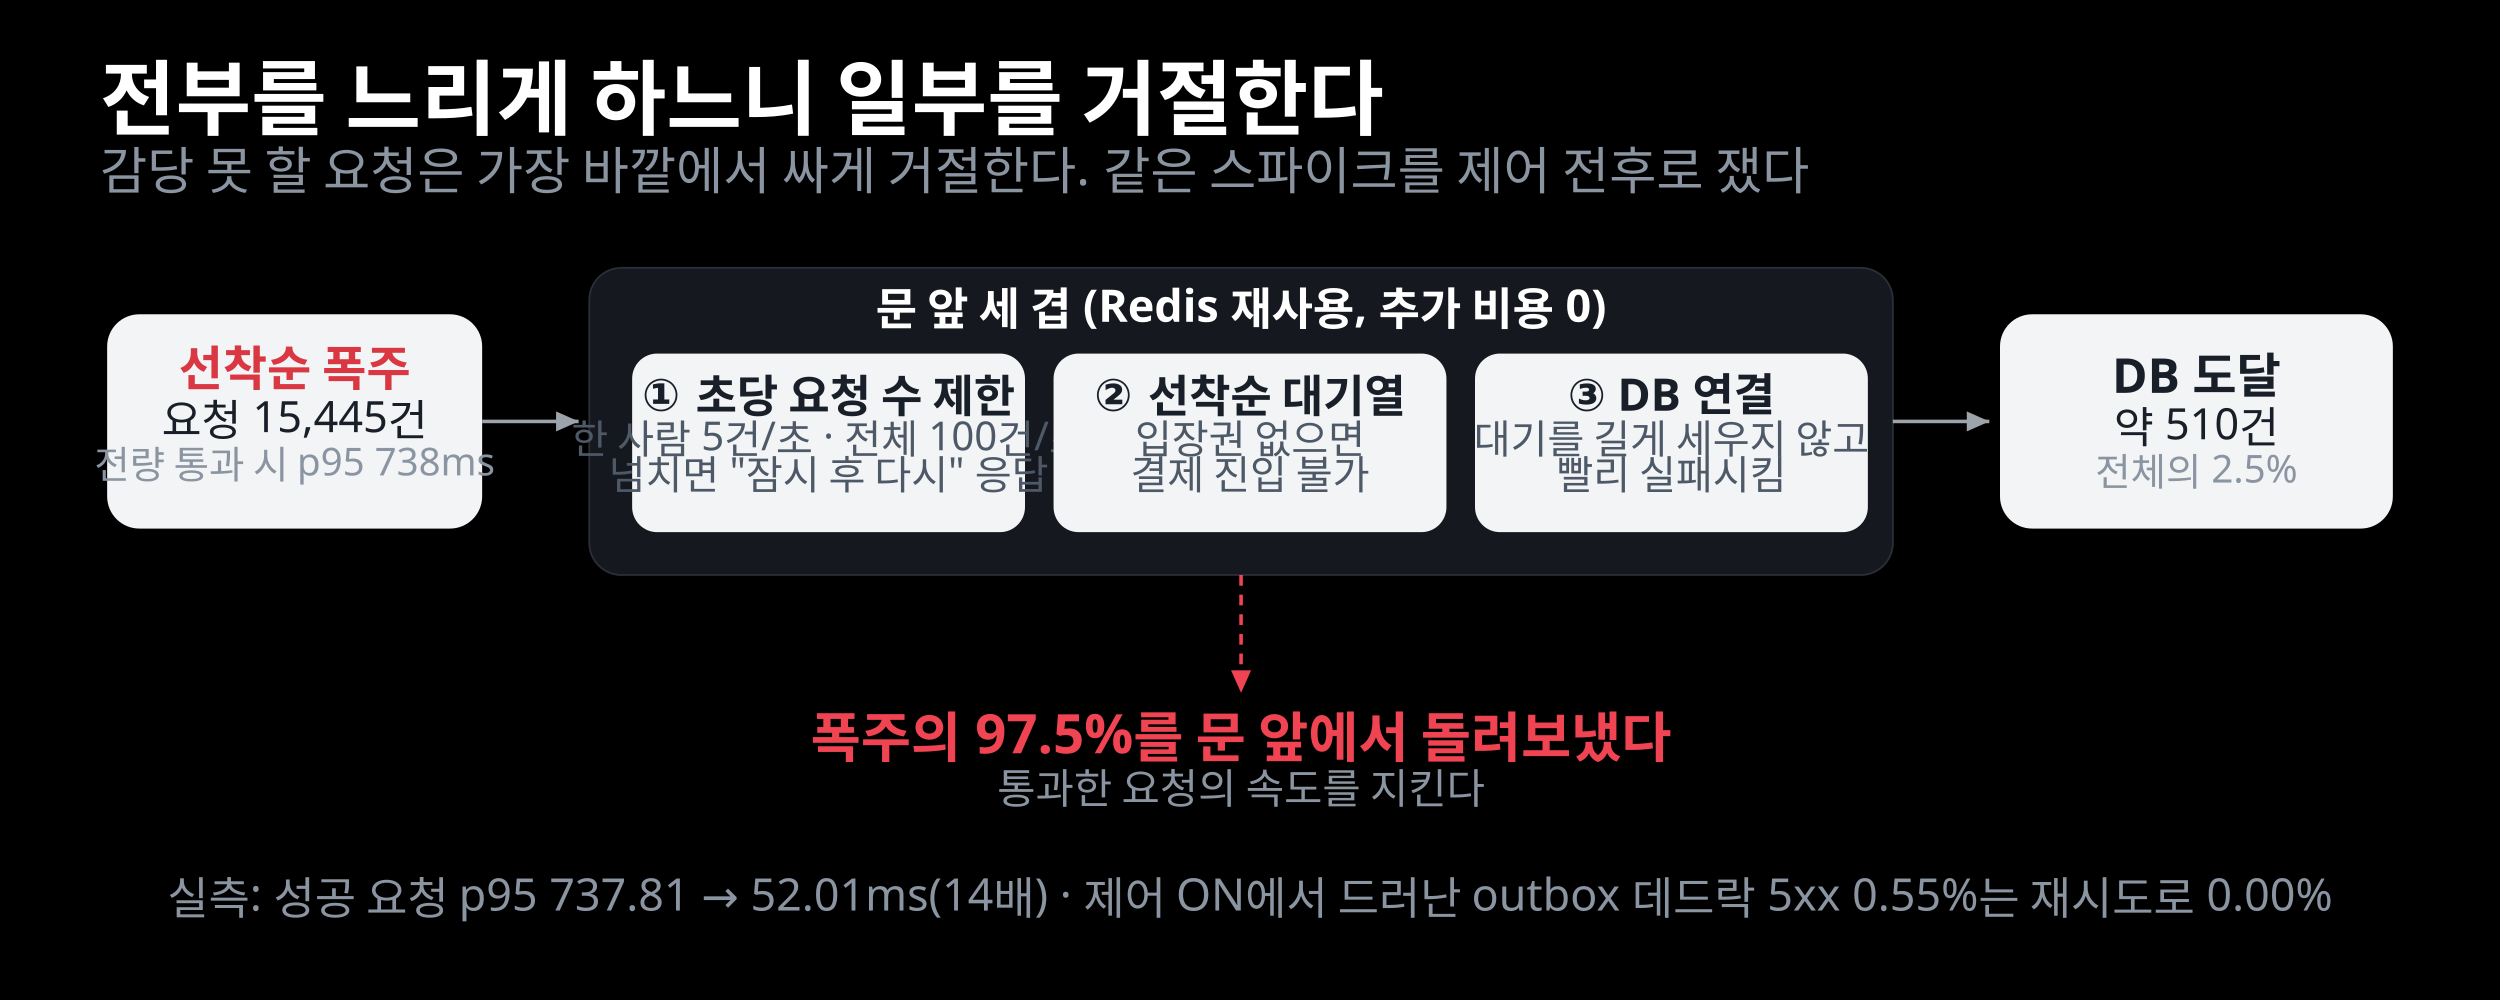
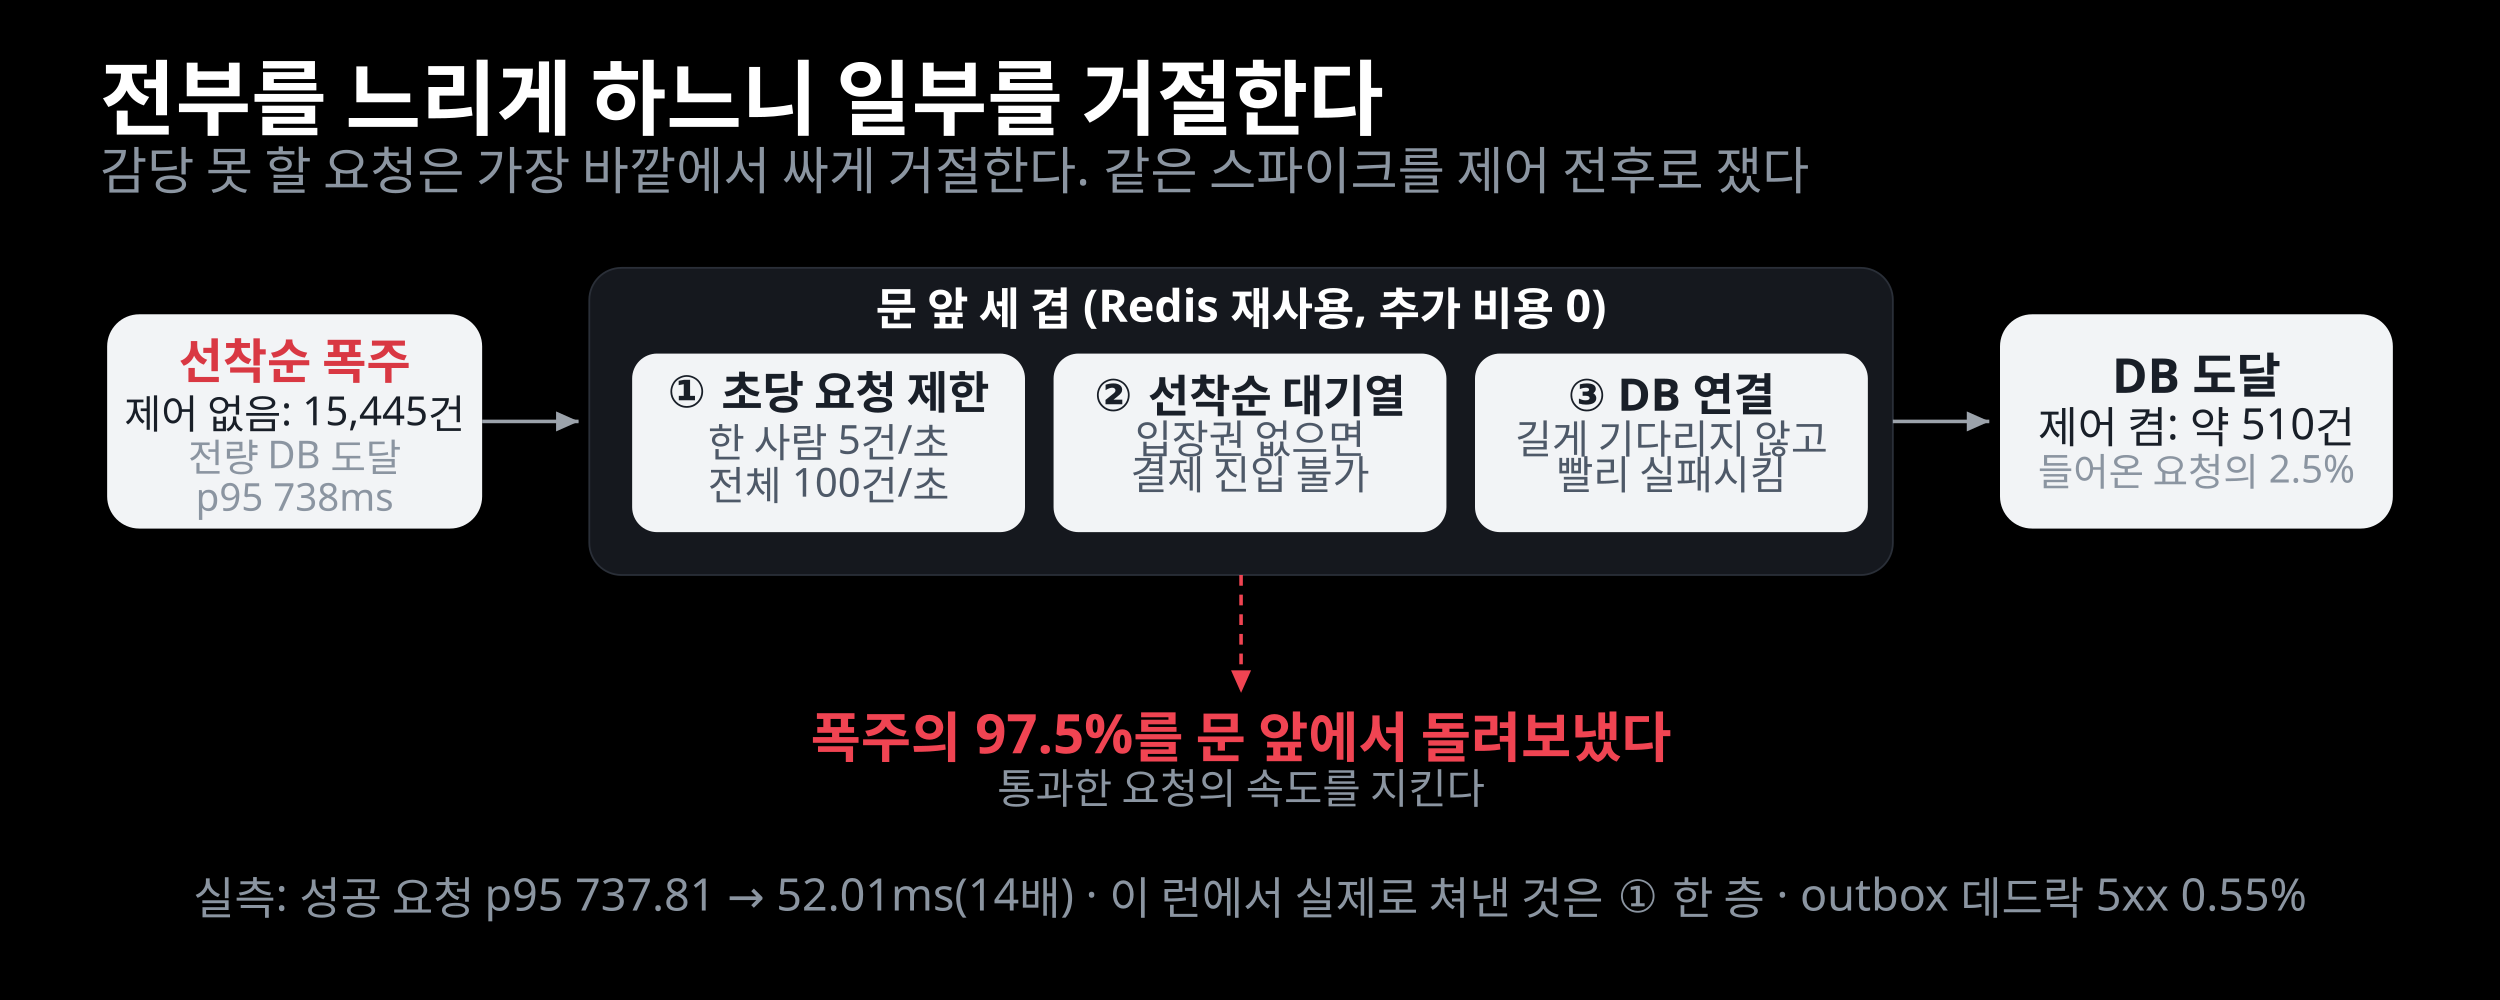
<svg xmlns="http://www.w3.org/2000/svg" width="1400" height="560" viewBox="0 0 1400 560" font-family="Pretendard, 'Apple SD Gothic Neo', sans-serif">
  <defs>
    <marker id="bw" viewBox="0 0 10 10" refX="9" refY="5" markerWidth="7" markerHeight="7" orient="auto-start-reverse">
      <path d="M 0 1 L 9 5 L 0 9 z" fill="#9CA3AB" />
    </marker>
    <marker id="br" viewBox="0 0 10 10" refX="9" refY="5" markerWidth="7" markerHeight="7" orient="auto-start-reverse">
      <path d="M 0 1 L 9 5 L 0 9 z" fill="#F04452" />
    </marker>
  </defs>
  <rect width="1400" height="560" fill="#000000" />
  <text x="56" y="72" font-size="46" font-weight="800" fill="#FFFFFF">전부를 느리게 하느니 일부를 거절한다</text>
  <text x="56" y="106" font-size="28.7" fill="#8B95A1">감당 못 할 요청은 가장 바깥에서 싸게 거절한다. 같은 스파이크를 제어 전후로 쟀다</text>
  <g text-anchor="middle">
    <rect x="60" y="176" width="210" height="120" rx="18" fill="#F2F4F6" />
-     <text x="165" y="216" font-size="26.91" font-weight="700" fill="#D93843">선착순 폭주</text>
-     <text x="165" y="244" font-size="24.22" fill="#191F28">요청 15,445건</text>
-     <text x="165" y="268" font-size="21.53" fill="#8B95A1">전량 통과 시 p95 738ms</text>
+     <text x="165" y="212" font-size="26.91" font-weight="700" fill="#D93843">선착순 폭주</text>
+     <text x="165" y="240" font-size="22.5" fill="#191F28">제어 없음: 15,445건</text>
+     <text x="165" y="264" font-size="21.53" fill="#8B95A1">전량 DB 도달</text>
+     <text x="165" y="286" font-size="21.53" fill="#8B95A1">p95 738ms</text>
  </g>
  <rect x="330" y="150" width="730" height="172" rx="18" fill="#15181E" stroke="#2A2F38" />
  <text x="695" y="182" font-size="25.12" font-weight="700" fill="#FFFFFF" text-anchor="middle">문 앞 세 겹 (Redis 재사용, 추가 비용 0)</text>
  <g text-anchor="middle">
    <rect x="354" y="198" width="220" height="100" rx="14" fill="#F2F4F6" />
-     <text x="464" y="230" font-size="25.12" font-weight="700" fill="#191F28">① 초당 요청 수 제한</text>
-     <text x="464" y="254" font-size="22.43" fill="#4E5968">한 사람 5건/초 · 전체 100건/초</text>
-     <text x="464" y="274" font-size="22.43" fill="#4E5968">넘치면 "잠시 후 다시" 응답</text>
+     <text x="464" y="228" font-size="25.12" font-weight="700" fill="#191F28">① 초당 요청 제한</text>
+     <text x="464" y="256" font-size="22.43" fill="#4E5968">한 사람 5건/초</text>
+     <text x="464" y="280" font-size="22.43" fill="#4E5968">전체 100건/초</text>
    <rect x="590" y="198" width="220" height="100" rx="14" fill="#F2F4F6" />
    <text x="700" y="230" font-size="25.12" font-weight="700" fill="#191F28">② 선착순 대기열</text>
    <text x="700" y="254" font-size="22.43" fill="#4E5968">입장권 없으면</text>
    <text x="700" y="274" font-size="22.43" fill="#4E5968">결제 진입 불가</text>
    <rect x="826" y="198" width="220" height="100" rx="14" fill="#F2F4F6" />
    <text x="936" y="230" font-size="25.12" font-weight="700" fill="#191F28">③ DB 연결</text>
-     <text x="936" y="254" font-size="22.43" fill="#4E5968">대기를 길게 세우지 않고</text>
+     <text x="936" y="254" font-size="22.43" fill="#4E5968">길게 기다리지 않고</text>
    <text x="936" y="274" font-size="22.43" fill="#4E5968">빨리 실패시킴</text>
  </g>
  <g text-anchor="middle">
    <rect x="1120" y="176" width="220" height="120" rx="18" fill="#F2F4F6" />
    <text x="1230" y="220" font-size="26.91" font-weight="700" fill="#191F28">DB 도달</text>
-     <text x="1230" y="248" font-size="24.22" fill="#191F28">약 510건</text>
-     <text x="1230" y="272" font-size="21.53" fill="#8B95A1">전체의 2.5%</text>
+     <text x="1230" y="248" font-size="24.22" fill="#191F28">제어 켬: 약 510건</text>
+     <text x="1230" y="272" font-size="21.53" fill="#8B95A1">들어온 요청의 2.5%</text>
  </g>
  <line x1="270" y1="236" x2="324" y2="236" stroke="#9CA3AB" stroke-width="2" marker-end="url(#bw)" />
  <line x1="1060" y1="236" x2="1114" y2="236" stroke="#9CA3AB" stroke-width="2" marker-end="url(#bw)" />
  <line x1="695" y1="322" x2="695" y2="388" stroke="#F04452" stroke-width="2" marker-end="url(#br)" stroke-dasharray="6 5" />
  <text x="695" y="424" font-size="30.5" font-weight="800" fill="#F04452" text-anchor="middle">폭주의 97.5%를 문 앞에서 돌려보냈다</text>
  <text x="695" y="450" font-size="23.32" fill="#8B95A1" text-anchor="middle">통과한 요청의 속도를 지킨다</text>
-   <text x="700" y="512" font-size="25.12" fill="#8B95A1" text-anchor="middle">실측: 성공 요청 p95 737.81 → 52.01ms(14배) · 제어 ON에서 드러난 outbox 데드락 5xx 0.55%는 재시도로 0.00%</text>
+   <text x="700" y="512" font-size="25.12" fill="#8B95A1" text-anchor="middle">실측: 성공 요청 p95 737.81 → 52.01ms(14배) · 이 런에서 실제로 쳐낸 것은 ① 한 층 · outbox 데드락 5xx 0.55%</text>
</svg>
